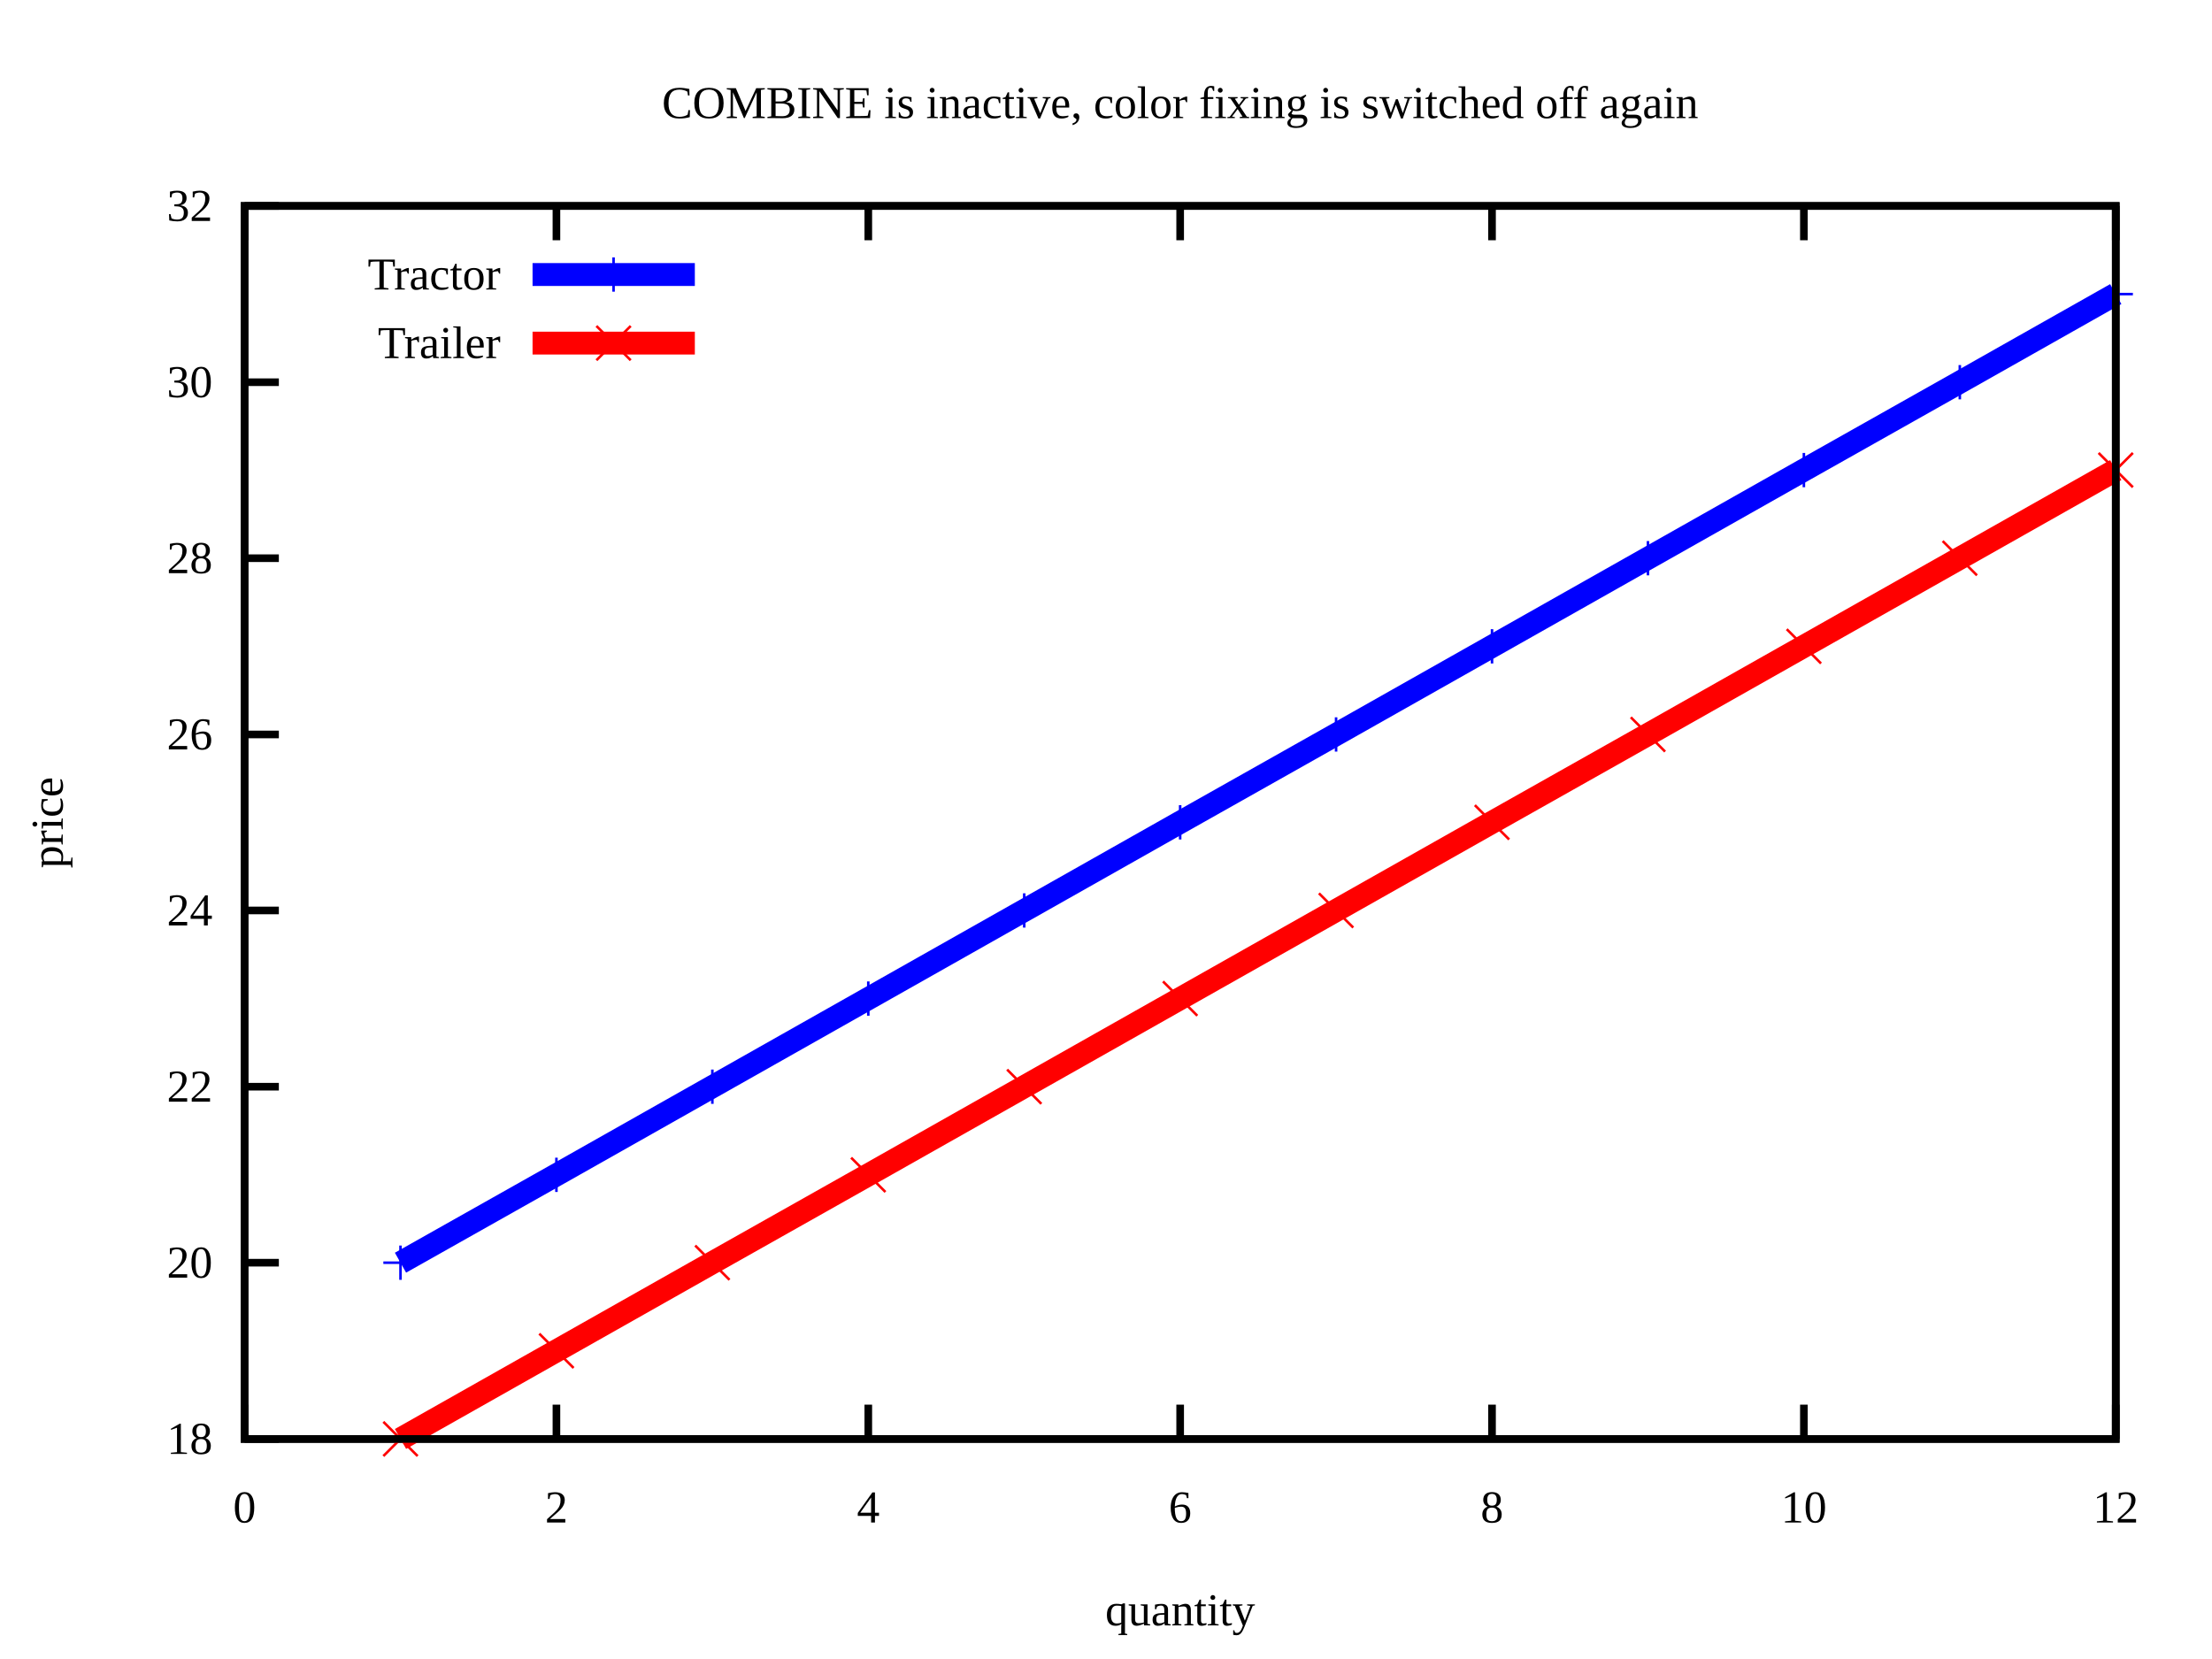
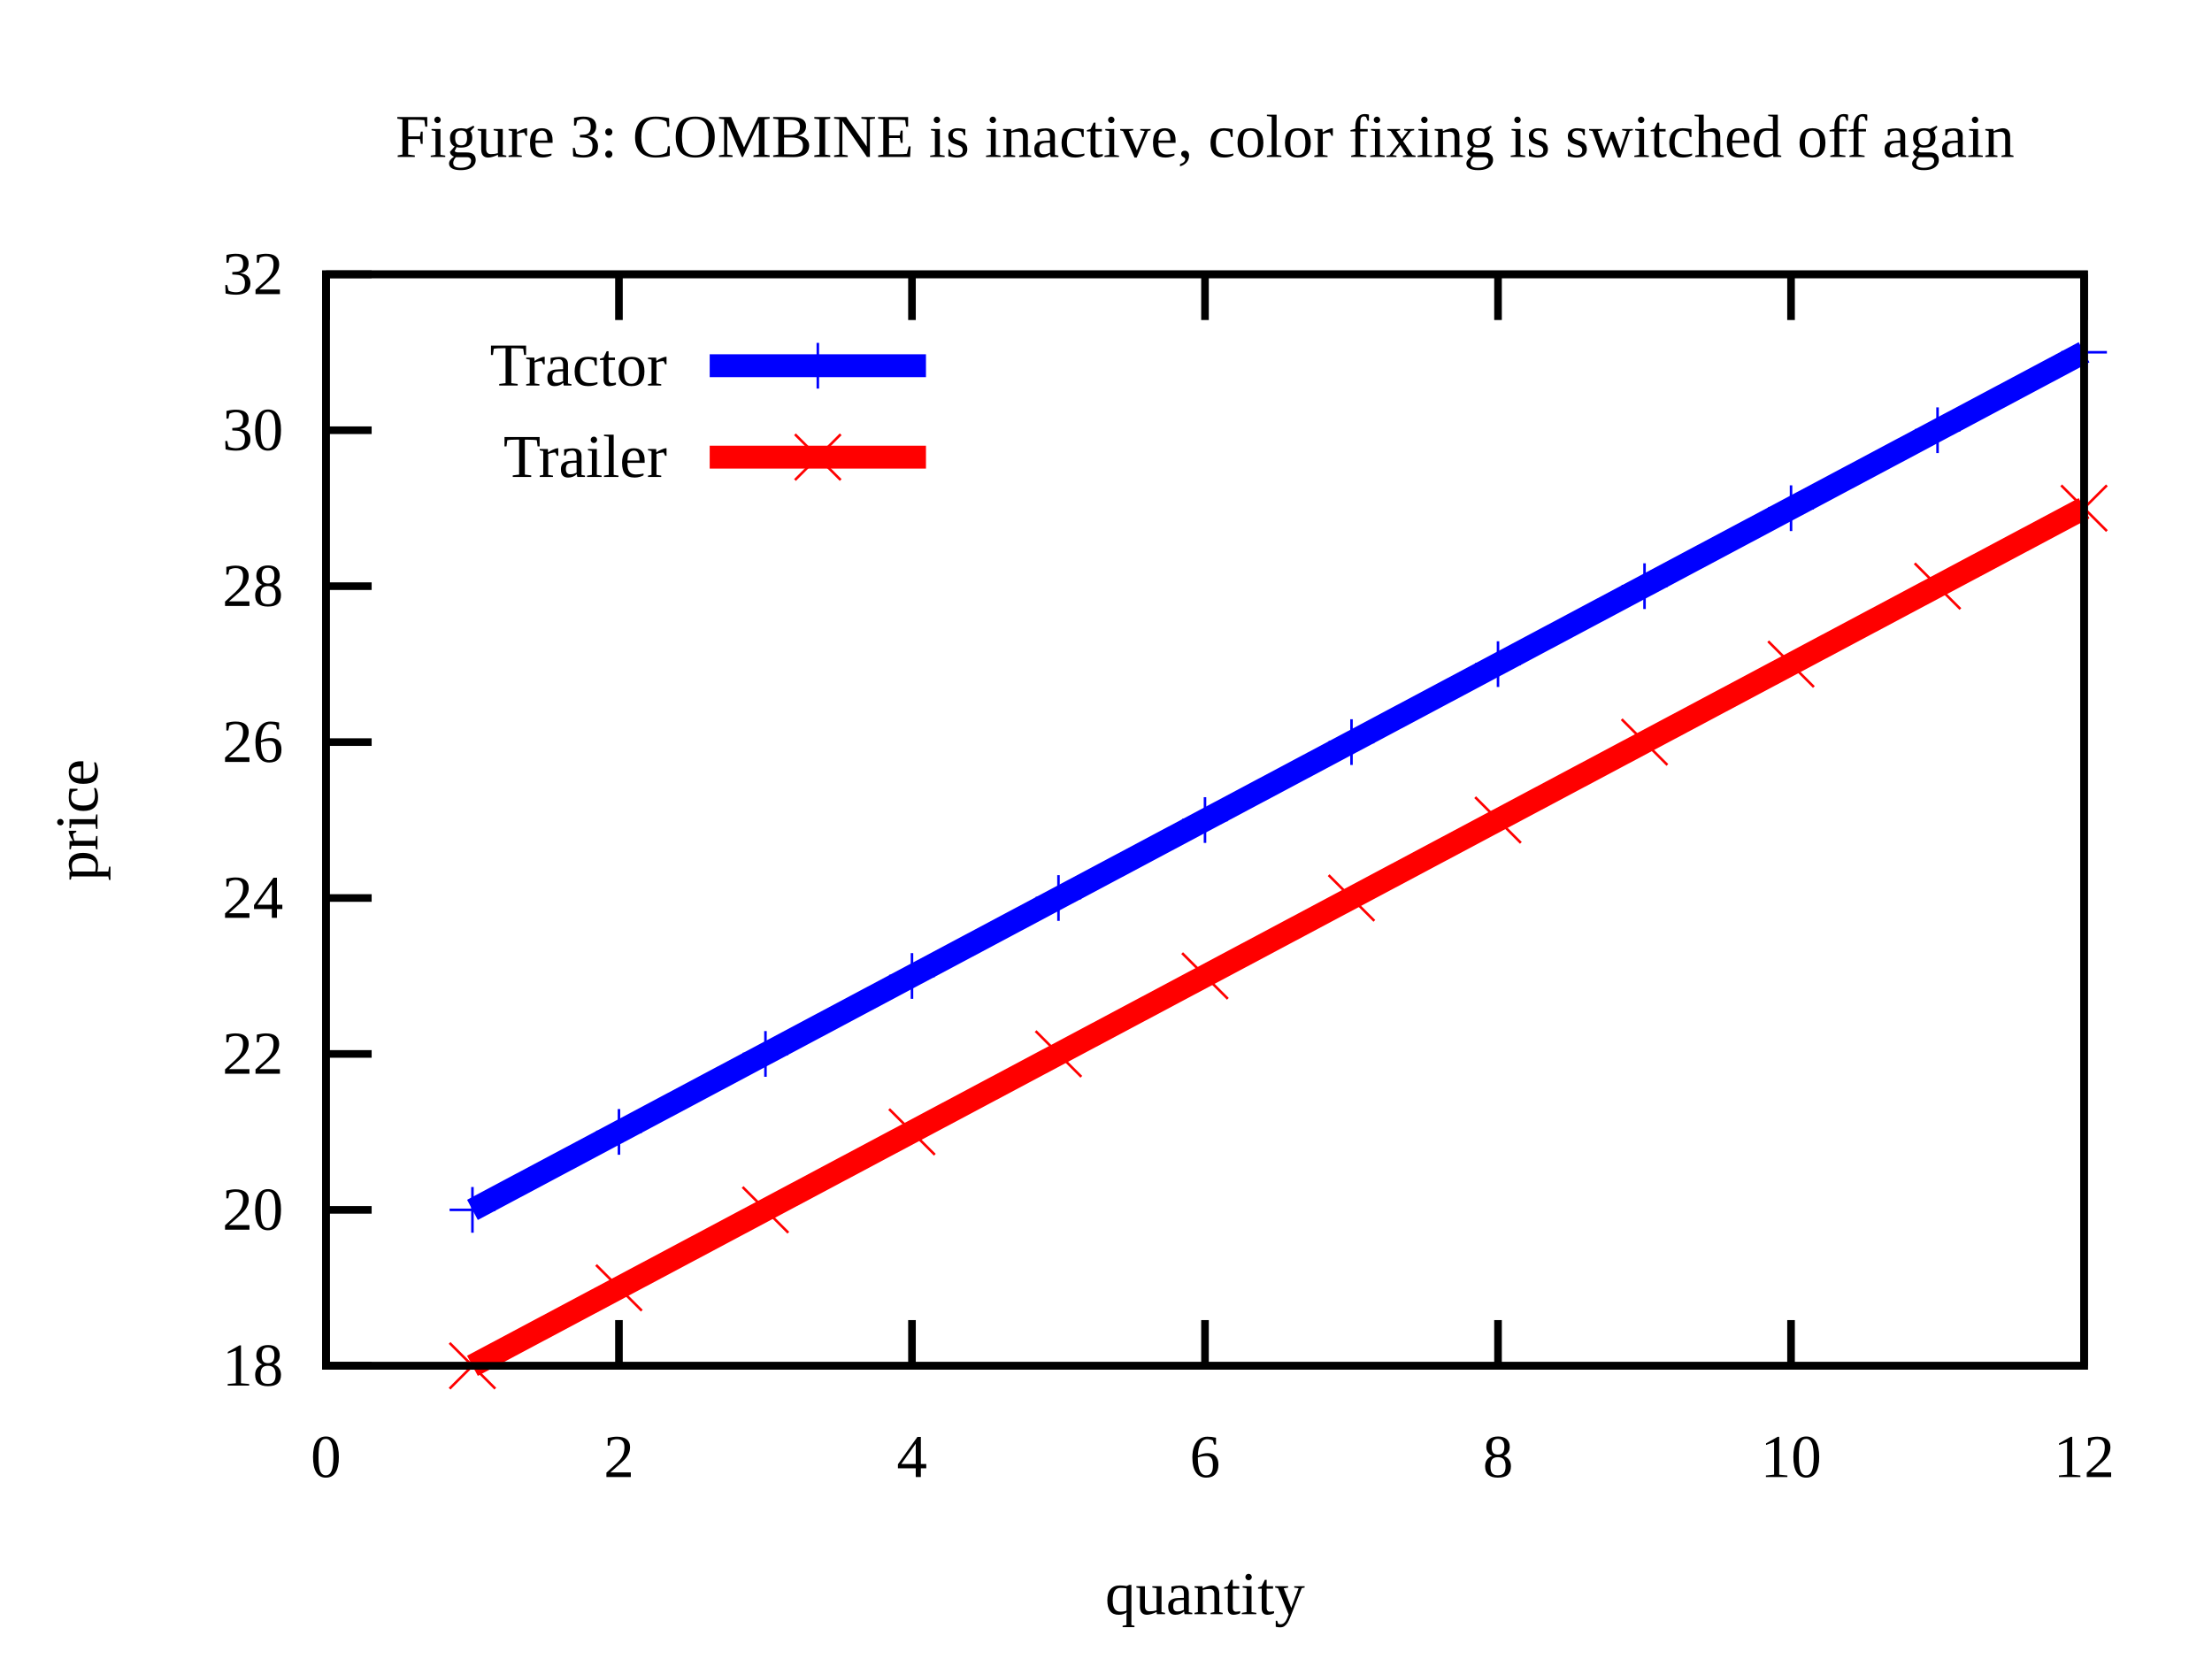
<svg xmlns="http://www.w3.org/2000/svg" xmlns:xlink="http://www.w3.org/1999/xlink" width="871" height="653" viewBox="0 0 871 653">
  <g id="gnuplot_canvas">
    <rect x="0" y="0" width="871" height="653" fill="none" />
    <defs>
-       <circle id="gpDot" r="0.5" stroke-width="0.5" />
-       <path id="gpPt0" stroke-width="0.148" stroke="currentColor" d="M-1,0 h2 M0,-1 v2" />
-       <path id="gpPt1" stroke-width="0.148" stroke="currentColor" d="M-1,-1 L1,1 M1,-1 L-1,1" />
-       <path id="gpPt2" stroke-width="0.148" stroke="currentColor" d="M-1,0 L1,0 M0,-1 L0,1 M-1,-1 L1,1 M-1,1 L1,-1" />
-       <rect id="gpPt3" stroke-width="0.148" stroke="currentColor" x="-1" y="-1" width="2" height="2" />
-       <rect id="gpPt4" stroke-width="0.148" stroke="currentColor" fill="currentColor" x="-1" y="-1" width="2" height="2" />
-       <circle id="gpPt5" stroke-width="0.148" stroke="currentColor" cx="0" cy="0" r="1" />
+       <circle id="gpDot" r="0.5" stroke-width="0.5" stroke="currentColor" />
+       <path id="gpPt0" stroke-width="0.111" stroke="currentColor" d="M-1,0 h2 M0,-1 v2" />
+       <path id="gpPt1" stroke-width="0.111" stroke="currentColor" d="M-1,-1 L1,1 M1,-1 L-1,1" />
+       <path id="gpPt2" stroke-width="0.111" stroke="currentColor" d="M-1,0 L1,0 M0,-1 L0,1 M-1,-1 L1,1 M-1,1 L1,-1" />
+       <rect id="gpPt3" stroke-width="0.111" stroke="currentColor" x="-1" y="-1" width="2" height="2" />
+       <rect id="gpPt4" stroke-width="0.111" stroke="currentColor" fill="currentColor" x="-1" y="-1" width="2" height="2" />
+       <circle id="gpPt5" stroke-width="0.111" stroke="currentColor" cx="0" cy="0" r="1" />
      <use xlink:href="#gpPt5" id="gpPt6" fill="currentColor" stroke="none" />
-       <path id="gpPt7" stroke-width="0.148" stroke="currentColor" d="M0,-1.33 L-1.33,0.67 L1.33,0.67 z" />
+       <path id="gpPt7" stroke-width="0.111" stroke="currentColor" d="M0,-1.33 L-1.33,0.67 L1.33,0.67 z" />
      <use xlink:href="#gpPt7" id="gpPt8" fill="currentColor" stroke="none" />
      <use xlink:href="#gpPt7" id="gpPt9" stroke="currentColor" transform="rotate(180)" />
      <use xlink:href="#gpPt9" id="gpPt10" fill="currentColor" stroke="none" />
      <use xlink:href="#gpPt3" id="gpPt11" stroke="currentColor" transform="rotate(45)" />
      <use xlink:href="#gpPt11" id="gpPt12" fill="currentColor" stroke="none" />
-       <path id="gpPt13" stroke-width="0.148" stroke="currentColor" d="M0,1.330 L1.265,0.411 L0.782,-1.067 L-0.782,-1.076 L-1.265,0.411 z" />
+       <path id="gpPt13" stroke-width="0.111" stroke="currentColor" d="M0,1.330 L1.265,0.411 L0.782,-1.067 L-0.782,-1.076 L-1.265,0.411 z" />
      <use xlink:href="#gpPt13" id="gpPt14" fill="currentColor" stroke="none" />
      <filter id="textbox" filterUnits="objectBoundingBox" x="0" y="0" height="1" width="1">
        <feFlood flood-color="white" flood-opacity="1" result="bgnd" />
        <feComposite in="SourceGraphic" in2="bgnd" operator="atop" />
      </filter>
      <filter id="greybox" filterUnits="objectBoundingBox" x="0" y="0" height="1" width="1">
        <feFlood flood-color="lightgrey" flood-opacity="1" result="grey" />
        <feComposite in="SourceGraphic" in2="grey" operator="atop" />
      </filter>
    </defs>
    <g fill="none" color="white" stroke="currentColor" stroke-width="3.00" stroke-linecap="butt" stroke-linejoin="miter">
</g>
    <g fill="none" color="black" stroke="currentColor" stroke-width="3.00" stroke-linecap="butt" stroke-linejoin="miter">
-       <path stroke="black" d="M96.3,566.6 L109.8,566.6  " />
-       <g transform="translate(83.7,572.5)" stroke="none" fill="black" font-family="Times New Roman" font-size="18.00" text-anchor="end">
+       <path stroke="black" d="M128.34,537.80 L146.34,537.80  " />
+       <g transform="translate(111.55,545.60)" stroke="none" fill="black" font-family="Times New Roman" font-size="24.00" text-anchor="end">
        <text>
          <tspan font-family="Times New Roman"> 18</tspan>
        </text>
      </g>
    </g>
    <g fill="none" color="black" stroke="currentColor" stroke-width="3.00" stroke-linecap="butt" stroke-linejoin="miter">
-       <path stroke="black" d="M96.3,497.2 L109.8,497.2  " />
-       <g transform="translate(83.7,503.1)" stroke="none" fill="black" font-family="Times New Roman" font-size="18.00" text-anchor="end">
+       <path stroke="black" d="M128.34,476.40 L146.34,476.40  " />
+       <g transform="translate(111.55,484.20)" stroke="none" fill="black" font-family="Times New Roman" font-size="24.00" text-anchor="end">
        <text>
          <tspan font-family="Times New Roman"> 20</tspan>
        </text>
      </g>
    </g>
    <g fill="none" color="black" stroke="currentColor" stroke-width="3.00" stroke-linecap="butt" stroke-linejoin="miter">
-       <path stroke="black" d="M96.3,427.9 L109.8,427.9  " />
-       <g transform="translate(83.7,433.8)" stroke="none" fill="black" font-family="Times New Roman" font-size="18.00" text-anchor="end">
+       <path stroke="black" d="M128.34,415.00 L146.34,415.00  " />
+       <g transform="translate(111.55,422.80)" stroke="none" fill="black" font-family="Times New Roman" font-size="24.00" text-anchor="end">
        <text>
          <tspan font-family="Times New Roman"> 22</tspan>
        </text>
      </g>
    </g>
    <g fill="none" color="black" stroke="currentColor" stroke-width="3.00" stroke-linecap="butt" stroke-linejoin="miter">
-       <path stroke="black" d="M96.3,358.5 L109.8,358.5  " />
-       <g transform="translate(83.7,364.4)" stroke="none" fill="black" font-family="Times New Roman" font-size="18.00" text-anchor="end">
+       <path stroke="black" d="M128.34,353.60 L146.34,353.60  " />
+       <g transform="translate(111.55,361.40)" stroke="none" fill="black" font-family="Times New Roman" font-size="24.00" text-anchor="end">
        <text>
          <tspan font-family="Times New Roman"> 24</tspan>
        </text>
      </g>
    </g>
    <g fill="none" color="black" stroke="currentColor" stroke-width="3.00" stroke-linecap="butt" stroke-linejoin="miter">
-       <path stroke="black" d="M96.3,289.2 L109.8,289.2  " />
-       <g transform="translate(83.7,295.1)" stroke="none" fill="black" font-family="Times New Roman" font-size="18.00" text-anchor="end">
+       <path stroke="black" d="M128.34,292.21 L146.34,292.21  " />
+       <g transform="translate(111.55,300.01)" stroke="none" fill="black" font-family="Times New Roman" font-size="24.00" text-anchor="end">
        <text>
          <tspan font-family="Times New Roman"> 26</tspan>
        </text>
      </g>
    </g>
    <g fill="none" color="black" stroke="currentColor" stroke-width="3.00" stroke-linecap="butt" stroke-linejoin="miter">
-       <path stroke="black" d="M96.3,219.8 L109.8,219.8  " />
-       <g transform="translate(83.7,225.7)" stroke="none" fill="black" font-family="Times New Roman" font-size="18.00" text-anchor="end">
+       <path stroke="black" d="M128.34,230.81 L146.34,230.81  " />
+       <g transform="translate(111.55,238.61)" stroke="none" fill="black" font-family="Times New Roman" font-size="24.00" text-anchor="end">
        <text>
          <tspan font-family="Times New Roman"> 28</tspan>
        </text>
      </g>
    </g>
    <g fill="none" color="black" stroke="currentColor" stroke-width="3.00" stroke-linecap="butt" stroke-linejoin="miter">
-       <path stroke="black" d="M96.3,150.5 L109.8,150.5  " />
-       <g transform="translate(83.7,156.4)" stroke="none" fill="black" font-family="Times New Roman" font-size="18.00" text-anchor="end">
+       <path stroke="black" d="M128.34,169.41 L146.34,169.41  " />
+       <g transform="translate(111.55,177.21)" stroke="none" fill="black" font-family="Times New Roman" font-size="24.00" text-anchor="end">
        <text>
          <tspan font-family="Times New Roman"> 30</tspan>
        </text>
      </g>
    </g>
    <g fill="none" color="black" stroke="currentColor" stroke-width="3.00" stroke-linecap="butt" stroke-linejoin="miter">
-       <path stroke="black" d="M96.3,81.1 L109.8,81.1  " />
-       <g transform="translate(83.7,87.0)" stroke="none" fill="black" font-family="Times New Roman" font-size="18.00" text-anchor="end">
+       <path stroke="black" d="M128.34,108.01 L146.34,108.01  " />
+       <g transform="translate(111.55,115.81)" stroke="none" fill="black" font-family="Times New Roman" font-size="24.00" text-anchor="end">
        <text>
          <tspan font-family="Times New Roman"> 32</tspan>
        </text>
      </g>
    </g>
    <g fill="none" color="black" stroke="currentColor" stroke-width="3.00" stroke-linecap="butt" stroke-linejoin="miter">
-       <path stroke="black" d="M96.3,566.6 L96.3,553.1 M96.3,81.1 L96.3,94.6  " />
-       <g transform="translate(96.3,599.5)" stroke="none" fill="black" font-family="Times New Roman" font-size="18.00" text-anchor="middle">
+       <path stroke="black" d="M128.34,537.80 L128.34,519.80 M128.34,108.01 L128.34,126.01  " />
+       <g transform="translate(128.34,581.60)" stroke="none" fill="black" font-family="Times New Roman" font-size="24.00" text-anchor="middle">
        <text>
          <tspan font-family="Times New Roman"> 0</tspan>
        </text>
      </g>
    </g>
    <g fill="none" color="black" stroke="currentColor" stroke-width="3.00" stroke-linecap="butt" stroke-linejoin="miter">
-       <path stroke="black" d="M219.1,566.6 L219.1,553.1 M219.1,81.1 L219.1,94.6  " />
-       <g transform="translate(219.1,599.5)" stroke="none" fill="black" font-family="Times New Roman" font-size="18.00" text-anchor="middle">
+       <path stroke="black" d="M243.72,537.80 L243.72,519.80 M243.72,108.01 L243.72,126.01  " />
+       <g transform="translate(243.72,581.60)" stroke="none" fill="black" font-family="Times New Roman" font-size="24.00" text-anchor="middle">
        <text>
          <tspan font-family="Times New Roman"> 2</tspan>
        </text>
      </g>
    </g>
    <g fill="none" color="black" stroke="currentColor" stroke-width="3.00" stroke-linecap="butt" stroke-linejoin="miter">
-       <path stroke="black" d="M341.9,566.6 L341.9,553.1 M341.9,81.1 L341.9,94.6  " />
-       <g transform="translate(341.9,599.5)" stroke="none" fill="black" font-family="Times New Roman" font-size="18.00" text-anchor="middle">
+       <path stroke="black" d="M359.10,537.80 L359.10,519.80 M359.10,108.01 L359.10,126.01  " />
+       <g transform="translate(359.10,581.60)" stroke="none" fill="black" font-family="Times New Roman" font-size="24.00" text-anchor="middle">
        <text>
          <tspan font-family="Times New Roman"> 4</tspan>
        </text>
      </g>
    </g>
    <g fill="none" color="black" stroke="currentColor" stroke-width="3.00" stroke-linecap="butt" stroke-linejoin="miter">
-       <path stroke="black" d="M464.7,566.6 L464.7,553.1 M464.7,81.1 L464.7,94.6  " />
-       <g transform="translate(464.7,599.5)" stroke="none" fill="black" font-family="Times New Roman" font-size="18.00" text-anchor="middle">
+       <path stroke="black" d="M474.48,537.80 L474.48,519.80 M474.48,108.01 L474.48,126.01  " />
+       <g transform="translate(474.48,581.60)" stroke="none" fill="black" font-family="Times New Roman" font-size="24.00" text-anchor="middle">
        <text>
          <tspan font-family="Times New Roman"> 6</tspan>
        </text>
      </g>
    </g>
    <g fill="none" color="black" stroke="currentColor" stroke-width="3.00" stroke-linecap="butt" stroke-linejoin="miter">
-       <path stroke="black" d="M587.5,566.6 L587.5,553.1 M587.5,81.1 L587.5,94.6  " />
-       <g transform="translate(587.5,599.5)" stroke="none" fill="black" font-family="Times New Roman" font-size="18.00" text-anchor="middle">
+       <path stroke="black" d="M589.86,537.80 L589.86,519.80 M589.86,108.01 L589.86,126.01  " />
+       <g transform="translate(589.86,581.60)" stroke="none" fill="black" font-family="Times New Roman" font-size="24.00" text-anchor="middle">
        <text>
          <tspan font-family="Times New Roman"> 8</tspan>
        </text>
      </g>
    </g>
    <g fill="none" color="black" stroke="currentColor" stroke-width="3.00" stroke-linecap="butt" stroke-linejoin="miter">
-       <path stroke="black" d="M710.3,566.6 L710.3,553.1 M710.3,81.1 L710.3,94.6  " />
-       <g transform="translate(710.3,599.5)" stroke="none" fill="black" font-family="Times New Roman" font-size="18.00" text-anchor="middle">
+       <path stroke="black" d="M705.24,537.80 L705.24,519.80 M705.24,108.01 L705.24,126.01  " />
+       <g transform="translate(705.24,581.60)" stroke="none" fill="black" font-family="Times New Roman" font-size="24.00" text-anchor="middle">
        <text>
          <tspan font-family="Times New Roman"> 10</tspan>
        </text>
      </g>
    </g>
    <g fill="none" color="black" stroke="currentColor" stroke-width="3.00" stroke-linecap="butt" stroke-linejoin="miter">
-       <path stroke="black" d="M833.1,566.6 L833.1,553.1 M833.1,81.1 L833.1,94.6  " />
-       <g transform="translate(833.1,599.5)" stroke="none" fill="black" font-family="Times New Roman" font-size="18.00" text-anchor="middle">
+       <path stroke="black" d="M820.62,537.80 L820.62,519.80 M820.62,108.01 L820.62,126.01  " />
+       <g transform="translate(820.62,581.60)" stroke="none" fill="black" font-family="Times New Roman" font-size="24.00" text-anchor="middle">
        <text>
          <tspan font-family="Times New Roman"> 12</tspan>
        </text>
      </g>
    </g>
    <g fill="none" color="black" stroke="currentColor" stroke-width="3.00" stroke-linecap="butt" stroke-linejoin="miter">
</g>
    <g fill="none" color="black" stroke="currentColor" stroke-width="3.00" stroke-linecap="butt" stroke-linejoin="miter">
-       <path stroke="black" d="M96.3,81.1 L96.3,566.6 L833.1,566.6 L833.1,81.1 L96.3,81.1 Z  " />
-     </g>
-     <g fill="none" color="black" stroke="currentColor" stroke-width="3.00" stroke-linecap="butt" stroke-linejoin="miter">
-       <g transform="translate(24.7,323.9) rotate(270)" stroke="none" fill="black" font-family="Times New Roman" font-size="18.00" text-anchor="middle">
+       <path stroke="black" d="M128.34,108.01 L128.34,537.80 L820.62,537.80 L820.62,108.01 L128.34,108.01 Z  " />
+     </g>
+     <g fill="none" color="black" stroke="currentColor" stroke-width="3.00" stroke-linecap="butt" stroke-linejoin="miter">
+       <g transform="translate(38.38,322.91) rotate(270)" stroke="none" fill="black" font-family="Times New Roman" font-size="24.00" text-anchor="middle">
        <text>
          <tspan font-family="Times New Roman">price</tspan>
        </text>
      </g>
    </g>
    <g fill="none" color="black" stroke="currentColor" stroke-width="3.00" stroke-linecap="butt" stroke-linejoin="miter">
-       <g transform="translate(464.7,640.0)" stroke="none" fill="black" font-family="Times New Roman" font-size="18.00" text-anchor="middle">
+       <g transform="translate(474.48,635.60)" stroke="none" fill="black" font-family="Times New Roman" font-size="24.00" text-anchor="middle">
        <text>
          <tspan font-family="Times New Roman">quantity</tspan>
        </text>
      </g>
    </g>
    <g fill="none" color="black" stroke="currentColor" stroke-width="3.00" stroke-linecap="butt" stroke-linejoin="miter">
-       <g transform="translate(464.7,46.5)" stroke="none" fill="black" font-family="Times New Roman" font-size="18.00" text-anchor="middle">
-         <text>
-           <tspan font-family="Times New Roman">COMBINE is inactive, color fixing is switched off again</tspan>
-         </text>
-       </g>
-     </g>
+ </g>
    <g id="gnuplot_plot_1">
-       <g fill="none" color="white" stroke="black" stroke-width="9.00" stroke-linecap="butt" stroke-linejoin="miter">
- </g>
-       <g fill="none" color="black" stroke="currentColor" stroke-width="9.00" stroke-linecap="butt" stroke-linejoin="miter">
-         <g transform="translate(197.1,114.0)" stroke="none" fill="black" font-family="Times New Roman" font-size="18.00" text-anchor="end">
+       <g fill="none" color="white" stroke="currentColor" stroke-width="9.00" stroke-linecap="butt" stroke-linejoin="miter">
+ </g>
+       <g fill="none" color="black" stroke="currentColor" stroke-width="9.00" stroke-linecap="butt" stroke-linejoin="miter">
+         <g transform="translate(262.66,151.81)" stroke="none" fill="black" font-family="Times New Roman" font-size="24.00" text-anchor="end">
          <text>
            <tspan font-family="Times New Roman">Tractor</tspan>
          </text>
        </g>
      </g>
      <g fill="none" color="black" stroke="currentColor" stroke-width="9.00" stroke-linecap="butt" stroke-linejoin="miter">
-         <path stroke="rgb(  0,   0, 255)" d="M209.7,108.1 L273.6,108.1 M157.7,497.2 L219.1,462.6 L280.5,427.9 L341.9,393.2 L403.3,358.5 L464.7,323.8   L526.1,289.2 L587.5,254.5 L648.9,219.8 L710.3,185.1 L771.7,150.5 L833.1,115.8  " />
-         <use xlink:href="#gpPt0" transform="translate(157.7,497.2) scale(6.75)" color="rgb(  0,   0, 255)" />
-         <use xlink:href="#gpPt0" transform="translate(219.1,462.6) scale(6.75)" color="rgb(  0,   0, 255)" />
-         <use xlink:href="#gpPt0" transform="translate(280.5,427.9) scale(6.75)" color="rgb(  0,   0, 255)" />
-         <use xlink:href="#gpPt0" transform="translate(341.9,393.2) scale(6.75)" color="rgb(  0,   0, 255)" />
-         <use xlink:href="#gpPt0" transform="translate(403.3,358.5) scale(6.75)" color="rgb(  0,   0, 255)" />
-         <use xlink:href="#gpPt0" transform="translate(464.7,323.8) scale(6.75)" color="rgb(  0,   0, 255)" />
-         <use xlink:href="#gpPt0" transform="translate(526.1,289.2) scale(6.75)" color="rgb(  0,   0, 255)" />
-         <use xlink:href="#gpPt0" transform="translate(587.5,254.5) scale(6.75)" color="rgb(  0,   0, 255)" />
-         <use xlink:href="#gpPt0" transform="translate(648.9,219.8) scale(6.75)" color="rgb(  0,   0, 255)" />
-         <use xlink:href="#gpPt0" transform="translate(710.3,185.1) scale(6.75)" color="rgb(  0,   0, 255)" />
-         <use xlink:href="#gpPt0" transform="translate(771.7,150.5) scale(6.75)" color="rgb(  0,   0, 255)" />
-         <use xlink:href="#gpPt0" transform="translate(833.1,115.8) scale(6.75)" color="rgb(  0,   0, 255)" />
-         <use xlink:href="#gpPt0" transform="translate(241.6,108.1) scale(6.75)" color="rgb(  0,   0, 255)" />
+         <path stroke="rgb(  0,   0, 255)" d="M279.45,144.01 L364.61,144.01 M186.03,476.40 L243.72,445.70 L301.41,415.00 L359.10,384.30 L416.79,353.60 L474.48,322.90   L532.17,292.21 L589.86,261.51 L647.55,230.81 L705.24,200.11 L762.93,169.41 L820.62,138.71  " />
+         <use xlink:href="#gpPt0" transform="translate(186.03,476.40) scale(9.00)" color="rgb(  0,   0, 255)" />
+         <use xlink:href="#gpPt0" transform="translate(243.72,445.70) scale(9.00)" color="rgb(  0,   0, 255)" />
+         <use xlink:href="#gpPt0" transform="translate(301.41,415.00) scale(9.00)" color="rgb(  0,   0, 255)" />
+         <use xlink:href="#gpPt0" transform="translate(359.10,384.30) scale(9.00)" color="rgb(  0,   0, 255)" />
+         <use xlink:href="#gpPt0" transform="translate(416.79,353.60) scale(9.00)" color="rgb(  0,   0, 255)" />
+         <use xlink:href="#gpPt0" transform="translate(474.48,322.90) scale(9.00)" color="rgb(  0,   0, 255)" />
+         <use xlink:href="#gpPt0" transform="translate(532.17,292.21) scale(9.00)" color="rgb(  0,   0, 255)" />
+         <use xlink:href="#gpPt0" transform="translate(589.86,261.51) scale(9.00)" color="rgb(  0,   0, 255)" />
+         <use xlink:href="#gpPt0" transform="translate(647.55,230.81) scale(9.00)" color="rgb(  0,   0, 255)" />
+         <use xlink:href="#gpPt0" transform="translate(705.24,200.11) scale(9.00)" color="rgb(  0,   0, 255)" />
+         <use xlink:href="#gpPt0" transform="translate(762.93,169.41) scale(9.00)" color="rgb(  0,   0, 255)" />
+         <use xlink:href="#gpPt0" transform="translate(820.62,138.71) scale(9.00)" color="rgb(  0,   0, 255)" />
+         <use xlink:href="#gpPt0" transform="translate(322.03,144.01) scale(9.00)" color="rgb(  0,   0, 255)" />
      </g>
    </g>
    <g id="gnuplot_plot_2">
      <g fill="none" color="black" stroke="currentColor" stroke-width="9.00" stroke-linecap="butt" stroke-linejoin="miter">
-         <g transform="translate(197.1,141.0)" stroke="none" fill="black" font-family="Times New Roman" font-size="18.00" text-anchor="end">
+         <g transform="translate(262.66,187.81)" stroke="none" fill="black" font-family="Times New Roman" font-size="24.00" text-anchor="end">
          <text>
            <tspan font-family="Times New Roman">Trailer</tspan>
          </text>
        </g>
      </g>
      <g fill="none" color="black" stroke="currentColor" stroke-width="9.00" stroke-linecap="butt" stroke-linejoin="miter">
-         <path stroke="rgb(255,   0,   0)" d="M209.7,135.1 L273.6,135.1 M157.7,566.6 L219.1,531.9 L280.5,497.2 L341.9,462.6 L403.3,427.9 L464.7,393.2   L526.1,358.5 L587.5,323.8 L648.9,289.2 L710.3,254.5 L771.7,219.8 L833.1,185.1  " />
-         <use xlink:href="#gpPt1" transform="translate(157.7,566.6) scale(6.75)" color="rgb(255,   0,   0)" />
-         <use xlink:href="#gpPt1" transform="translate(219.1,531.9) scale(6.75)" color="rgb(255,   0,   0)" />
-         <use xlink:href="#gpPt1" transform="translate(280.5,497.2) scale(6.75)" color="rgb(255,   0,   0)" />
-         <use xlink:href="#gpPt1" transform="translate(341.9,462.6) scale(6.75)" color="rgb(255,   0,   0)" />
-         <use xlink:href="#gpPt1" transform="translate(403.3,427.9) scale(6.75)" color="rgb(255,   0,   0)" />
-         <use xlink:href="#gpPt1" transform="translate(464.7,393.2) scale(6.75)" color="rgb(255,   0,   0)" />
-         <use xlink:href="#gpPt1" transform="translate(526.1,358.5) scale(6.75)" color="rgb(255,   0,   0)" />
-         <use xlink:href="#gpPt1" transform="translate(587.5,323.8) scale(6.75)" color="rgb(255,   0,   0)" />
-         <use xlink:href="#gpPt1" transform="translate(648.9,289.2) scale(6.75)" color="rgb(255,   0,   0)" />
-         <use xlink:href="#gpPt1" transform="translate(710.3,254.5) scale(6.75)" color="rgb(255,   0,   0)" />
-         <use xlink:href="#gpPt1" transform="translate(771.7,219.8) scale(6.75)" color="rgb(255,   0,   0)" />
-         <use xlink:href="#gpPt1" transform="translate(833.1,185.1) scale(6.75)" color="rgb(255,   0,   0)" />
-         <use xlink:href="#gpPt1" transform="translate(241.6,135.1) scale(6.75)" color="rgb(255,   0,   0)" />
+         <path stroke="rgb(255,   0,   0)" d="M279.45,180.01 L364.61,180.01 M186.03,537.80 L243.72,507.10 L301.41,476.40 L359.10,445.70 L416.79,415.00 L474.48,384.30   L532.17,353.60 L589.86,322.90 L647.55,292.21 L705.24,261.51 L762.93,230.81 L820.62,200.11  " />
+         <use xlink:href="#gpPt1" transform="translate(186.03,537.80) scale(9.00)" color="rgb(255,   0,   0)" />
+         <use xlink:href="#gpPt1" transform="translate(243.72,507.10) scale(9.00)" color="rgb(255,   0,   0)" />
+         <use xlink:href="#gpPt1" transform="translate(301.41,476.40) scale(9.00)" color="rgb(255,   0,   0)" />
+         <use xlink:href="#gpPt1" transform="translate(359.10,445.70) scale(9.00)" color="rgb(255,   0,   0)" />
+         <use xlink:href="#gpPt1" transform="translate(416.79,415.00) scale(9.00)" color="rgb(255,   0,   0)" />
+         <use xlink:href="#gpPt1" transform="translate(474.48,384.30) scale(9.00)" color="rgb(255,   0,   0)" />
+         <use xlink:href="#gpPt1" transform="translate(532.17,353.60) scale(9.00)" color="rgb(255,   0,   0)" />
+         <use xlink:href="#gpPt1" transform="translate(589.86,322.90) scale(9.00)" color="rgb(255,   0,   0)" />
+         <use xlink:href="#gpPt1" transform="translate(647.55,292.21) scale(9.00)" color="rgb(255,   0,   0)" />
+         <use xlink:href="#gpPt1" transform="translate(705.24,261.51) scale(9.00)" color="rgb(255,   0,   0)" />
+         <use xlink:href="#gpPt1" transform="translate(762.93,230.81) scale(9.00)" color="rgb(255,   0,   0)" />
+         <use xlink:href="#gpPt1" transform="translate(820.62,200.11) scale(9.00)" color="rgb(255,   0,   0)" />
+         <use xlink:href="#gpPt1" transform="translate(322.03,180.01) scale(9.00)" color="rgb(255,   0,   0)" />
      </g>
    </g>
    <g fill="none" color="white" stroke="rgb(255,   0,   0)" stroke-width="6.00" stroke-linecap="butt" stroke-linejoin="miter">
</g>
    <g fill="none" color="black" stroke="currentColor" stroke-width="6.00" stroke-linecap="butt" stroke-linejoin="miter">
</g>
    <g fill="none" color="black" stroke="black" stroke-width="3.00" stroke-linecap="butt" stroke-linejoin="miter">
</g>
    <g fill="none" color="black" stroke="currentColor" stroke-width="3.00" stroke-linecap="butt" stroke-linejoin="miter">
-       <path stroke="black" d="M96.3,81.1 L96.3,566.6 L833.1,566.6 L833.1,81.1 L96.3,81.1 Z  " />
+       <path stroke="black" d="M128.34,108.01 L128.34,537.80 L820.62,537.80 L820.62,108.01 L128.34,108.01 Z  " />
+     </g>
+     <g fill="none" color="black" stroke="currentColor" stroke-width="3.00" stroke-linecap="butt" stroke-linejoin="miter">
+       <g transform="translate(474.48,61.81)" stroke="none" fill="black" font-family="Times New Roman" font-size="24.00" text-anchor="middle">
+         <text>
+           <tspan font-family="Times New Roman">Figure 3: COMBINE is inactive, color fixing is switched off again</tspan>
+         </text>
+       </g>
    </g>
    <g fill="none" color="black" stroke="currentColor" stroke-width="3.00" stroke-linecap="butt" stroke-linejoin="miter">
</g>
  </g>
</svg>
